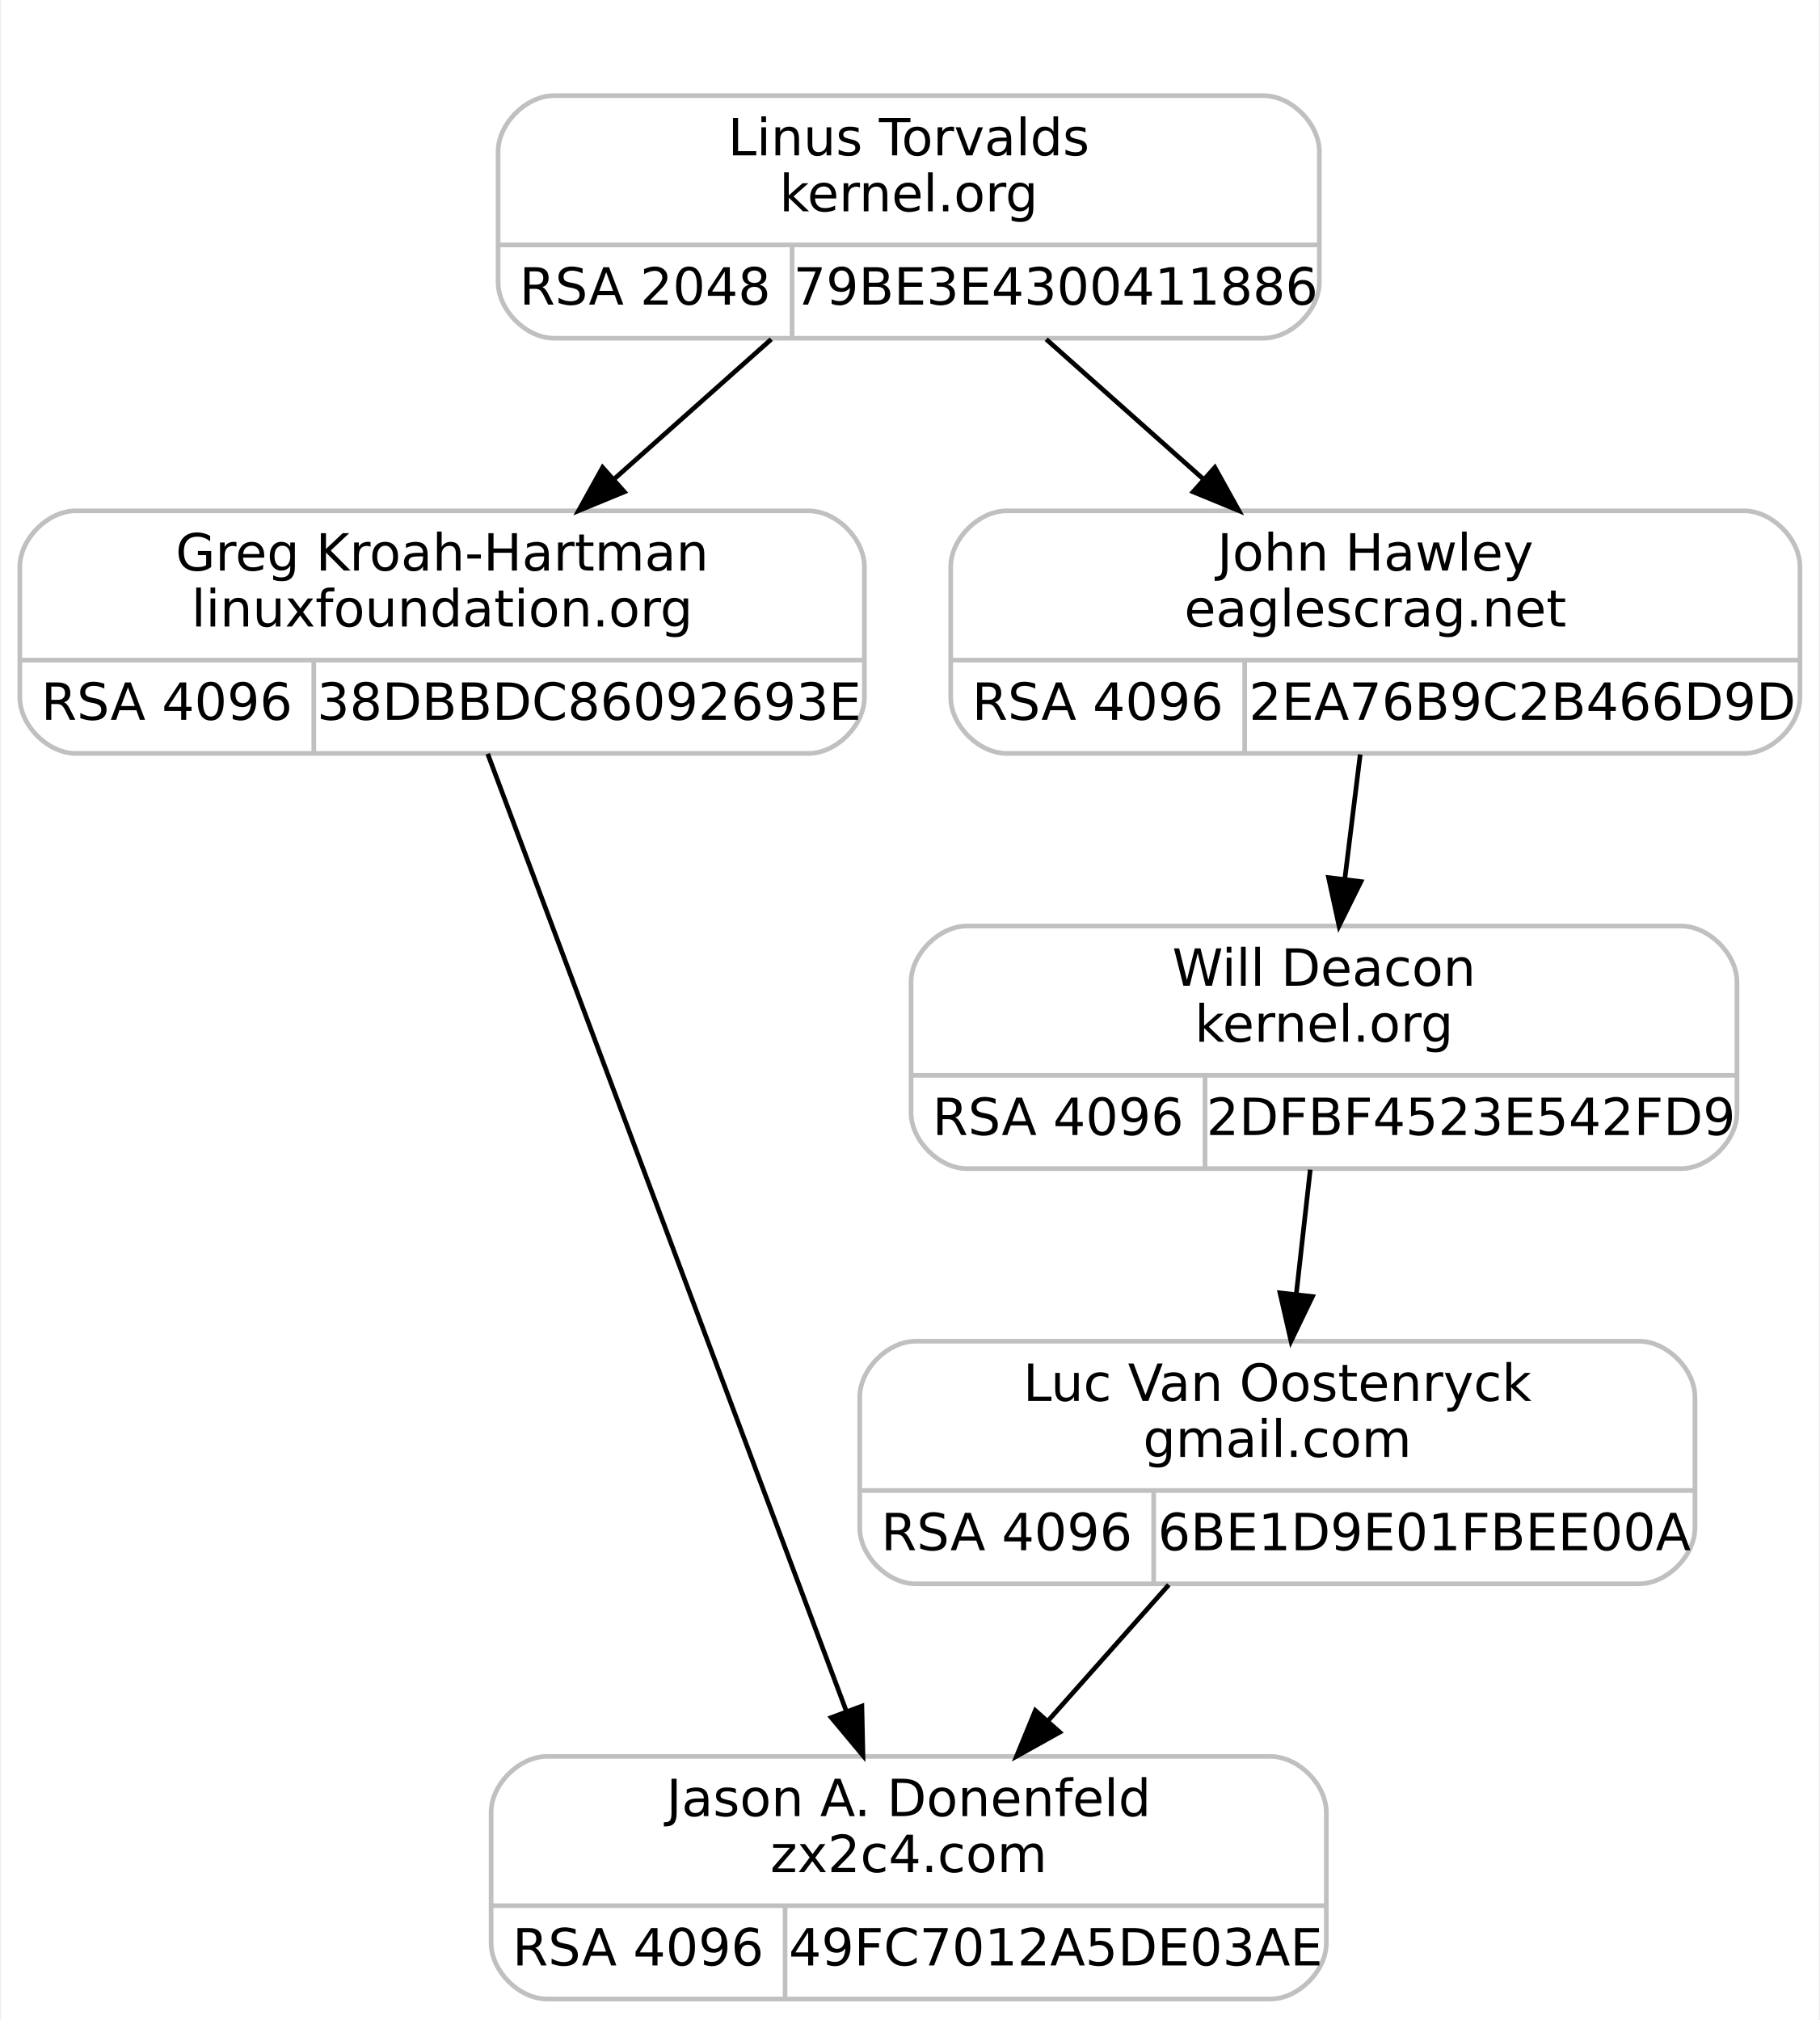
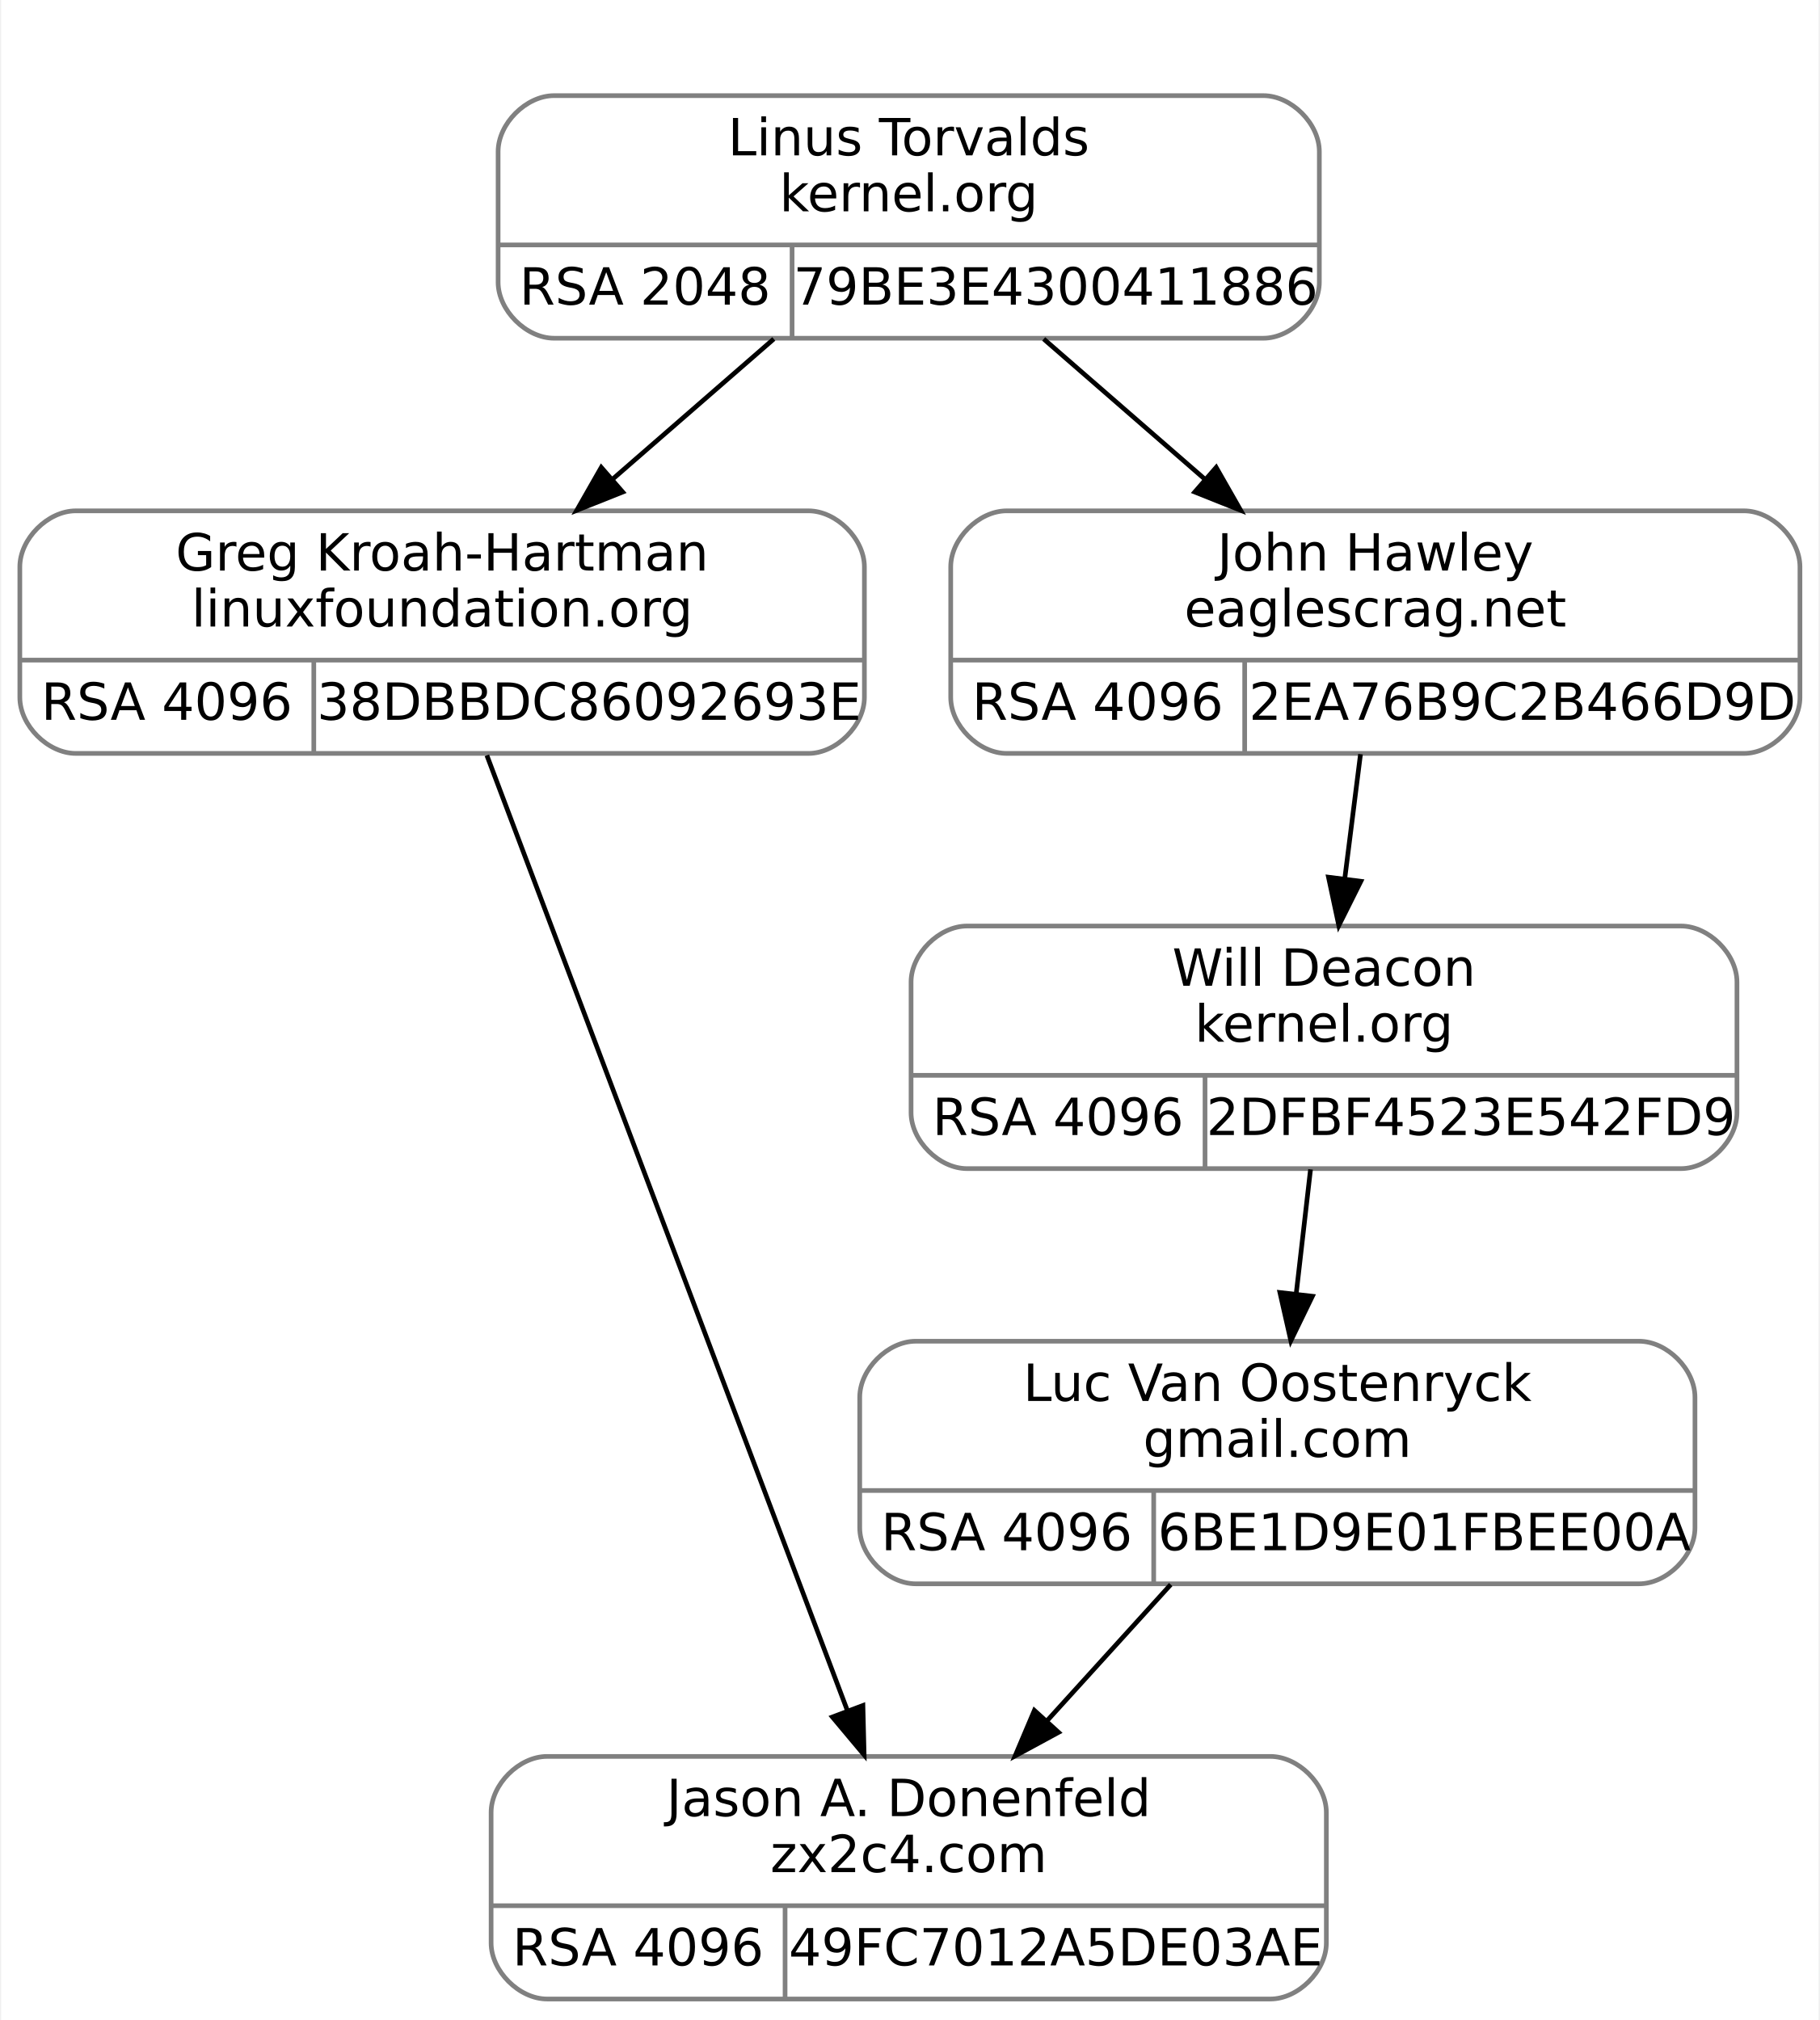
<svg xmlns="http://www.w3.org/2000/svg" width="390pt" height="433pt" viewBox="0.00 0.00 389.50 433.00">
  <g id="graph0" class="graph" transform="scale(1 1) rotate(0) translate(4 429)">
-     <polygon fill="#ffffff" stroke="transparent" points="-4,4 -4,-429 385.5,-429 385.5,4 -4,4" />
+     <polygon fill="white" stroke="transparent" points="-4,4 -4,-429 385.5,-429 385.5,4 -4,4" />
    <g id="clust1" class="cluster">
-       <polygon fill="none" stroke="#ffffff" points="94.5,-348 94.5,-417 286.5,-417 286.5,-348 94.5,-348" />
+       <polygon fill="none" stroke="white" points="94.5,-348 94.5,-417 286.5,-417 286.5,-348 94.5,-348" />
    </g>
    <g id="node1" class="node">
-       <path fill="none" stroke="#c0c0c0" d="M12,-267.5C12,-267.5 169,-267.5 169,-267.5 175,-267.5 181,-273.5 181,-279.5 181,-279.5 181,-307.5 181,-307.5 181,-313.5 175,-319.5 169,-319.5 169,-319.5 12,-319.5 12,-319.5 6,-319.5 0,-313.5 0,-307.5 0,-307.5 0,-279.5 0,-279.5 0,-273.5 6,-267.5 12,-267.5" />
-       <text text-anchor="middle" x="90.5" y="-306.7" font-family="droid sans,dejavu sans,helvetica" font-size="11.00" fill="#000000">Greg Kroah-Hartman</text>
-       <text text-anchor="middle" x="90.5" y="-294.7" font-family="droid sans,dejavu sans,helvetica" font-size="11.00" fill="#000000">linuxfoundation.org</text>
-       <polyline fill="none" stroke="#c0c0c0" points="0,-287.5 181,-287.5 " />
-       <text text-anchor="middle" x="31.5" y="-274.7" font-family="droid sans,dejavu sans,helvetica" font-size="11.00" fill="#000000">RSA 4096</text>
-       <polyline fill="none" stroke="#c0c0c0" points="63,-267.5 63,-287.5 " />
-       <text text-anchor="middle" x="122" y="-274.7" font-family="droid sans,dejavu sans,helvetica" font-size="11.00" fill="#000000">38DBBDC86092693E</text>
+       <path fill="none" stroke="gray" d="M12,-267.5C12,-267.5 169,-267.5 169,-267.5 175,-267.5 181,-273.5 181,-279.5 181,-279.5 181,-307.5 181,-307.5 181,-313.5 175,-319.5 169,-319.5 169,-319.5 12,-319.5 12,-319.5 6,-319.5 0,-313.5 0,-307.5 0,-307.5 0,-279.5 0,-279.5 0,-273.5 6,-267.5 12,-267.5" />
+       <text text-anchor="middle" x="90.5" y="-306.7" font-family="droid sans,dejavu sans,helvetica" font-size="11.00">Greg Kroah-Hartman</text>
+       <text text-anchor="middle" x="90.5" y="-294.7" font-family="droid sans,dejavu sans,helvetica" font-size="11.00">linuxfoundation.org</text>
+       <polyline fill="none" stroke="gray" points="0,-287.5 181,-287.5 " />
+       <text text-anchor="middle" x="31.5" y="-274.7" font-family="droid sans,dejavu sans,helvetica" font-size="11.00">RSA 4096</text>
+       <polyline fill="none" stroke="gray" points="63,-267.5 63,-287.5 " />
+       <text text-anchor="middle" x="122" y="-274.7" font-family="droid sans,dejavu sans,helvetica" font-size="11.00">38DBBDC86092693E</text>
    </g>
    <g id="node3" class="node">
-       <path fill="none" stroke="#c0c0c0" d="M113,-.5C113,-.5 268,-.5 268,-.5 274,-.5 280,-6.5 280,-12.5 280,-12.5 280,-40.5 280,-40.5 280,-46.5 274,-52.5 268,-52.5 268,-52.5 113,-52.5 113,-52.5 107,-52.5 101,-46.5 101,-40.5 101,-40.5 101,-12.5 101,-12.5 101,-6.5 107,-.5 113,-.5" />
-       <text text-anchor="middle" x="190.5" y="-39.7" font-family="droid sans,dejavu sans,helvetica" font-size="11.00" fill="#000000">Jason A. Donenfeld</text>
-       <text text-anchor="middle" x="190.5" y="-27.7" font-family="droid sans,dejavu sans,helvetica" font-size="11.00" fill="#000000">zx2c4.com</text>
-       <polyline fill="none" stroke="#c0c0c0" points="101,-20.5 280,-20.5 " />
-       <text text-anchor="middle" x="132.5" y="-7.7" font-family="droid sans,dejavu sans,helvetica" font-size="11.00" fill="#000000">RSA 4096</text>
-       <polyline fill="none" stroke="#c0c0c0" points="164,-.5 164,-20.5 " />
-       <text text-anchor="middle" x="222" y="-7.7" font-family="droid sans,dejavu sans,helvetica" font-size="11.00" fill="#000000">49FC7012A5DE03AE</text>
+       <path fill="none" stroke="gray" d="M113,-0.5C113,-0.5 268,-0.5 268,-0.5 274,-0.5 280,-6.5 280,-12.5 280,-12.5 280,-40.5 280,-40.5 280,-46.5 274,-52.5 268,-52.5 268,-52.5 113,-52.5 113,-52.5 107,-52.5 101,-46.5 101,-40.5 101,-40.5 101,-12.5 101,-12.5 101,-6.5 107,-0.5 113,-0.5" />
+       <text text-anchor="middle" x="190.5" y="-39.7" font-family="droid sans,dejavu sans,helvetica" font-size="11.00">Jason A. Donenfeld</text>
+       <text text-anchor="middle" x="190.5" y="-27.7" font-family="droid sans,dejavu sans,helvetica" font-size="11.00">zx2c4.com</text>
+       <polyline fill="none" stroke="gray" points="101,-20.5 280,-20.5 " />
+       <text text-anchor="middle" x="132.5" y="-7.7" font-family="droid sans,dejavu sans,helvetica" font-size="11.00">RSA 4096</text>
+       <polyline fill="none" stroke="gray" points="164,-0.5 164,-20.5 " />
+       <text text-anchor="middle" x="222" y="-7.7" font-family="droid sans,dejavu sans,helvetica" font-size="11.00">49FC7012A5DE03AE</text>
    </g>
    <g id="edge2" class="edge">
-       <path fill="none" stroke="#000000" d="M100.27,-267.413C118.268,-219.359 156.68,-116.8 177.096,-62.288" />
-       <polygon fill="#000000" stroke="#000000" points="180.46,-63.285 180.69,-52.693 173.905,-60.83 180.46,-63.285" />
+       <path fill="none" stroke="black" d="M100.09,-267.09C118.08,-219.41 156.93,-116.45 177.35,-62.34" />
+       <polygon fill="black" stroke="black" points="180.68,-63.42 180.94,-52.83 174.14,-60.95 180.68,-63.42" />
    </g>
    <g id="node2" class="node">
-       <path fill="none" stroke="#c0c0c0" d="M114.5,-356.5C114.5,-356.5 266.5,-356.5 266.5,-356.5 272.5,-356.5 278.5,-362.5 278.5,-368.5 278.5,-368.5 278.5,-396.5 278.5,-396.5 278.5,-402.5 272.5,-408.5 266.5,-408.5 266.5,-408.5 114.5,-408.5 114.5,-408.5 108.5,-408.5 102.5,-402.5 102.5,-396.5 102.5,-396.5 102.5,-368.5 102.5,-368.5 102.5,-362.5 108.5,-356.5 114.5,-356.5" />
-       <text text-anchor="middle" x="190.5" y="-395.7" font-family="droid sans,dejavu sans,helvetica" font-size="11.00" fill="#000000">Linus Torvalds</text>
-       <text text-anchor="middle" x="190.5" y="-383.7" font-family="droid sans,dejavu sans,helvetica" font-size="11.00" fill="#000000">kernel.org</text>
-       <polyline fill="none" stroke="#c0c0c0" points="102.5,-376.5 278.5,-376.5 " />
-       <text text-anchor="middle" x="134" y="-363.7" font-family="droid sans,dejavu sans,helvetica" font-size="11.00" fill="#000000">RSA 2048</text>
-       <polyline fill="none" stroke="#c0c0c0" points="165.5,-356.5 165.5,-376.5 " />
-       <text text-anchor="middle" x="222" y="-363.7" font-family="droid sans,dejavu sans,helvetica" font-size="11.00" fill="#000000">79BE3E4300411886</text>
+       <path fill="none" stroke="gray" d="M114.5,-356.5C114.5,-356.5 266.5,-356.5 266.5,-356.5 272.5,-356.5 278.5,-362.5 278.5,-368.5 278.5,-368.5 278.5,-396.5 278.5,-396.5 278.5,-402.5 272.5,-408.5 266.5,-408.5 266.5,-408.5 114.5,-408.5 114.5,-408.5 108.5,-408.5 102.5,-402.5 102.5,-396.5 102.5,-396.5 102.5,-368.5 102.5,-368.5 102.5,-362.5 108.5,-356.5 114.5,-356.5" />
+       <text text-anchor="middle" x="190.5" y="-395.7" font-family="droid sans,dejavu sans,helvetica" font-size="11.00">Linus Torvalds</text>
+       <text text-anchor="middle" x="190.5" y="-383.7" font-family="droid sans,dejavu sans,helvetica" font-size="11.00">kernel.org</text>
+       <polyline fill="none" stroke="gray" points="102.5,-376.5 278.5,-376.5 " />
+       <text text-anchor="middle" x="134" y="-363.7" font-family="droid sans,dejavu sans,helvetica" font-size="11.00">RSA 2048</text>
+       <polyline fill="none" stroke="gray" points="165.5,-356.5 165.5,-376.5 " />
+       <text text-anchor="middle" x="222" y="-363.7" font-family="droid sans,dejavu sans,helvetica" font-size="11.00">79BE3E4300411886</text>
    </g>
    <g id="edge1" class="edge">
-       <path fill="none" stroke="#000000" d="M161.038,-356.278C150.458,-346.863 138.395,-336.126 127.272,-326.227" />
-       <polygon fill="#000000" stroke="#000000" points="129.549,-323.568 119.752,-319.534 124.895,-328.797 129.549,-323.568" />
+       <path fill="none" stroke="black" d="M161.58,-356.34C150.8,-346.96 138.42,-336.19 127.04,-326.29" />
+       <polygon fill="black" stroke="black" points="129.2,-323.53 119.36,-319.61 124.61,-328.81 129.2,-323.53" />
    </g>
    <g id="node4" class="node">
-       <path fill="none" stroke="#c0c0c0" d="M211.5,-267.5C211.5,-267.5 369.5,-267.5 369.5,-267.5 375.5,-267.5 381.5,-273.5 381.5,-279.5 381.5,-279.5 381.5,-307.5 381.5,-307.5 381.5,-313.5 375.5,-319.5 369.5,-319.5 369.5,-319.5 211.5,-319.5 211.5,-319.5 205.5,-319.5 199.5,-313.5 199.5,-307.5 199.5,-307.5 199.5,-279.5 199.5,-279.5 199.5,-273.5 205.5,-267.5 211.5,-267.5" />
-       <text text-anchor="middle" x="290.5" y="-306.7" font-family="droid sans,dejavu sans,helvetica" font-size="11.00" fill="#000000">John Hawley</text>
-       <text text-anchor="middle" x="290.5" y="-294.7" font-family="droid sans,dejavu sans,helvetica" font-size="11.00" fill="#000000">eaglescrag.net</text>
-       <polyline fill="none" stroke="#c0c0c0" points="199.5,-287.5 381.5,-287.5 " />
-       <text text-anchor="middle" x="231" y="-274.7" font-family="droid sans,dejavu sans,helvetica" font-size="11.00" fill="#000000">RSA 4096</text>
-       <polyline fill="none" stroke="#c0c0c0" points="262.5,-267.5 262.5,-287.5 " />
-       <text text-anchor="middle" x="322" y="-274.7" font-family="droid sans,dejavu sans,helvetica" font-size="11.00" fill="#000000">2EA76B9C2B466D9D</text>
+       <path fill="none" stroke="gray" d="M211.5,-267.5C211.5,-267.5 369.5,-267.5 369.5,-267.5 375.5,-267.5 381.5,-273.5 381.5,-279.5 381.5,-279.5 381.5,-307.5 381.5,-307.5 381.5,-313.5 375.5,-319.5 369.5,-319.5 369.5,-319.5 211.5,-319.5 211.5,-319.5 205.5,-319.5 199.5,-313.5 199.5,-307.5 199.5,-307.5 199.5,-279.5 199.5,-279.5 199.5,-273.5 205.5,-267.5 211.5,-267.5" />
+       <text text-anchor="middle" x="290.5" y="-306.7" font-family="droid sans,dejavu sans,helvetica" font-size="11.00">John Hawley</text>
+       <text text-anchor="middle" x="290.5" y="-294.7" font-family="droid sans,dejavu sans,helvetica" font-size="11.00">eaglescrag.net</text>
+       <polyline fill="none" stroke="gray" points="199.5,-287.5 381.5,-287.5 " />
+       <text text-anchor="middle" x="231" y="-274.7" font-family="droid sans,dejavu sans,helvetica" font-size="11.00">RSA 4096</text>
+       <polyline fill="none" stroke="gray" points="262.5,-267.5 262.5,-287.5 " />
+       <text text-anchor="middle" x="322" y="-274.7" font-family="droid sans,dejavu sans,helvetica" font-size="11.00">2EA76B9C2B466D9D</text>
    </g>
    <g id="edge3" class="edge">
-       <path fill="none" stroke="#000000" d="M219.962,-356.278C230.542,-346.863 242.605,-336.126 253.728,-326.227" />
-       <polygon fill="#000000" stroke="#000000" points="256.105,-328.797 261.248,-319.534 251.451,-323.568 256.105,-328.797" />
+       <path fill="none" stroke="black" d="M219.42,-356.34C230.2,-346.96 242.58,-336.19 253.96,-326.29" />
+       <polygon fill="black" stroke="black" points="256.39,-328.81 261.64,-319.61 251.8,-323.53 256.39,-328.81" />
    </g>
    <g id="node5" class="node">
-       <path fill="none" stroke="#c0c0c0" d="M203,-178.5C203,-178.5 356,-178.5 356,-178.5 362,-178.5 368,-184.5 368,-190.5 368,-190.5 368,-218.5 368,-218.5 368,-224.5 362,-230.5 356,-230.5 356,-230.5 203,-230.5 203,-230.5 197,-230.5 191,-224.5 191,-218.5 191,-218.5 191,-190.5 191,-190.5 191,-184.5 197,-178.5 203,-178.5" />
-       <text text-anchor="middle" x="279.5" y="-217.7" font-family="droid sans,dejavu sans,helvetica" font-size="11.00" fill="#000000">Will Deacon</text>
-       <text text-anchor="middle" x="279.5" y="-205.7" font-family="droid sans,dejavu sans,helvetica" font-size="11.00" fill="#000000">kernel.org</text>
-       <polyline fill="none" stroke="#c0c0c0" points="191,-198.5 368,-198.5 " />
-       <text text-anchor="middle" x="222.5" y="-185.7" font-family="droid sans,dejavu sans,helvetica" font-size="11.00" fill="#000000">RSA 4096</text>
-       <polyline fill="none" stroke="#c0c0c0" points="254,-178.5 254,-198.5 " />
-       <text text-anchor="middle" x="311" y="-185.7" font-family="droid sans,dejavu sans,helvetica" font-size="11.00" fill="#000000">2DFBF4523E542FD9</text>
+       <path fill="none" stroke="gray" d="M203,-178.5C203,-178.5 356,-178.5 356,-178.5 362,-178.5 368,-184.5 368,-190.5 368,-190.5 368,-218.5 368,-218.5 368,-224.5 362,-230.5 356,-230.5 356,-230.5 203,-230.5 203,-230.5 197,-230.5 191,-224.5 191,-218.5 191,-218.5 191,-190.5 191,-190.5 191,-184.5 197,-178.5 203,-178.5" />
+       <text text-anchor="middle" x="279.5" y="-217.7" font-family="droid sans,dejavu sans,helvetica" font-size="11.00">Will Deacon</text>
+       <text text-anchor="middle" x="279.5" y="-205.7" font-family="droid sans,dejavu sans,helvetica" font-size="11.00">kernel.org</text>
+       <polyline fill="none" stroke="gray" points="191,-198.5 368,-198.5 " />
+       <text text-anchor="middle" x="222.5" y="-185.7" font-family="droid sans,dejavu sans,helvetica" font-size="11.00">RSA 4096</text>
+       <polyline fill="none" stroke="gray" points="254,-178.5 254,-198.5 " />
+       <text text-anchor="middle" x="311" y="-185.7" font-family="droid sans,dejavu sans,helvetica" font-size="11.00">2DFBF4523E542FD9</text>
    </g>
    <g id="edge4" class="edge">
-       <path fill="none" stroke="#000000" d="M287.259,-267.278C286.23,-258.95 285.072,-249.587 283.972,-240.684" />
-       <polygon fill="#000000" stroke="#000000" points="287.418,-240.029 282.718,-230.534 280.471,-240.888 287.418,-240.029" />
+       <path fill="none" stroke="black" d="M287.32,-267.34C286.27,-259.04 285.08,-249.65 283.96,-240.75" />
+       <polygon fill="black" stroke="black" points="287.4,-240.09 282.67,-230.61 280.46,-240.97 287.4,-240.09" />
    </g>
    <g id="node6" class="node">
-       <path fill="none" stroke="#c0c0c0" d="M192,-89.5C192,-89.5 347,-89.5 347,-89.5 353,-89.5 359,-95.5 359,-101.5 359,-101.5 359,-129.5 359,-129.5 359,-135.5 353,-141.5 347,-141.5 347,-141.5 192,-141.5 192,-141.5 186,-141.5 180,-135.5 180,-129.5 180,-129.5 180,-101.5 180,-101.5 180,-95.5 186,-89.5 192,-89.5" />
-       <text text-anchor="middle" x="269.5" y="-128.7" font-family="droid sans,dejavu sans,helvetica" font-size="11.00" fill="#000000">Luc Van Oostenryck</text>
-       <text text-anchor="middle" x="269.5" y="-116.7" font-family="droid sans,dejavu sans,helvetica" font-size="11.00" fill="#000000">gmail.com</text>
-       <polyline fill="none" stroke="#c0c0c0" points="180,-109.5 359,-109.5 " />
-       <text text-anchor="middle" x="211.5" y="-96.7" font-family="droid sans,dejavu sans,helvetica" font-size="11.00" fill="#000000">RSA 4096</text>
-       <polyline fill="none" stroke="#c0c0c0" points="243,-89.5 243,-109.5 " />
-       <text text-anchor="middle" x="301" y="-96.7" font-family="droid sans,dejavu sans,helvetica" font-size="11.00" fill="#000000">6BE1D9E01FBEE00A</text>
+       <path fill="none" stroke="gray" d="M192,-89.5C192,-89.5 347,-89.5 347,-89.5 353,-89.5 359,-95.5 359,-101.5 359,-101.5 359,-129.5 359,-129.5 359,-135.5 353,-141.5 347,-141.5 347,-141.5 192,-141.5 192,-141.5 186,-141.5 180,-135.5 180,-129.5 180,-129.5 180,-101.5 180,-101.5 180,-95.5 186,-89.5 192,-89.5" />
+       <text text-anchor="middle" x="269.5" y="-128.7" font-family="droid sans,dejavu sans,helvetica" font-size="11.00">Luc Van Oostenryck</text>
+       <text text-anchor="middle" x="269.5" y="-116.7" font-family="droid sans,dejavu sans,helvetica" font-size="11.00">gmail.com</text>
+       <polyline fill="none" stroke="gray" points="180,-109.5 359,-109.5 " />
+       <text text-anchor="middle" x="211.5" y="-96.7" font-family="droid sans,dejavu sans,helvetica" font-size="11.00">RSA 4096</text>
+       <polyline fill="none" stroke="gray" points="243,-89.5 243,-109.5 " />
+       <text text-anchor="middle" x="301" y="-96.7" font-family="droid sans,dejavu sans,helvetica" font-size="11.00">6BE1D9E01FBEE00A</text>
    </g>
    <g id="edge5" class="edge">
-       <path fill="none" stroke="#000000" d="M276.554,-178.278C275.618,-169.95 274.566,-160.587 273.566,-151.684" />
-       <polygon fill="#000000" stroke="#000000" points="277.02,-151.081 272.425,-141.534 270.064,-151.862 277.02,-151.081" />
+       <path fill="none" stroke="black" d="M276.61,-178.34C275.65,-170.04 274.58,-160.65 273.55,-151.75" />
+       <polygon fill="black" stroke="black" points="277.01,-151.14 272.39,-141.61 270.05,-151.94 277.01,-151.14" />
    </g>
    <g id="edge6" class="edge">
-       <path fill="none" stroke="#000000" d="M246.225,-89.278C238.108,-80.135 228.886,-69.745 220.312,-60.086" />
-       <polygon fill="#000000" stroke="#000000" points="222.865,-57.689 213.609,-52.534 217.63,-62.336 222.865,-57.689" />
+       <path fill="none" stroke="black" d="M246.65,-89.34C238.38,-80.23 228.92,-69.81 220.15,-60.15" />
+       <polygon fill="black" stroke="black" points="222.61,-57.66 213.3,-52.61 217.43,-62.36 222.61,-57.66" />
    </g>
  </g>
</svg>
